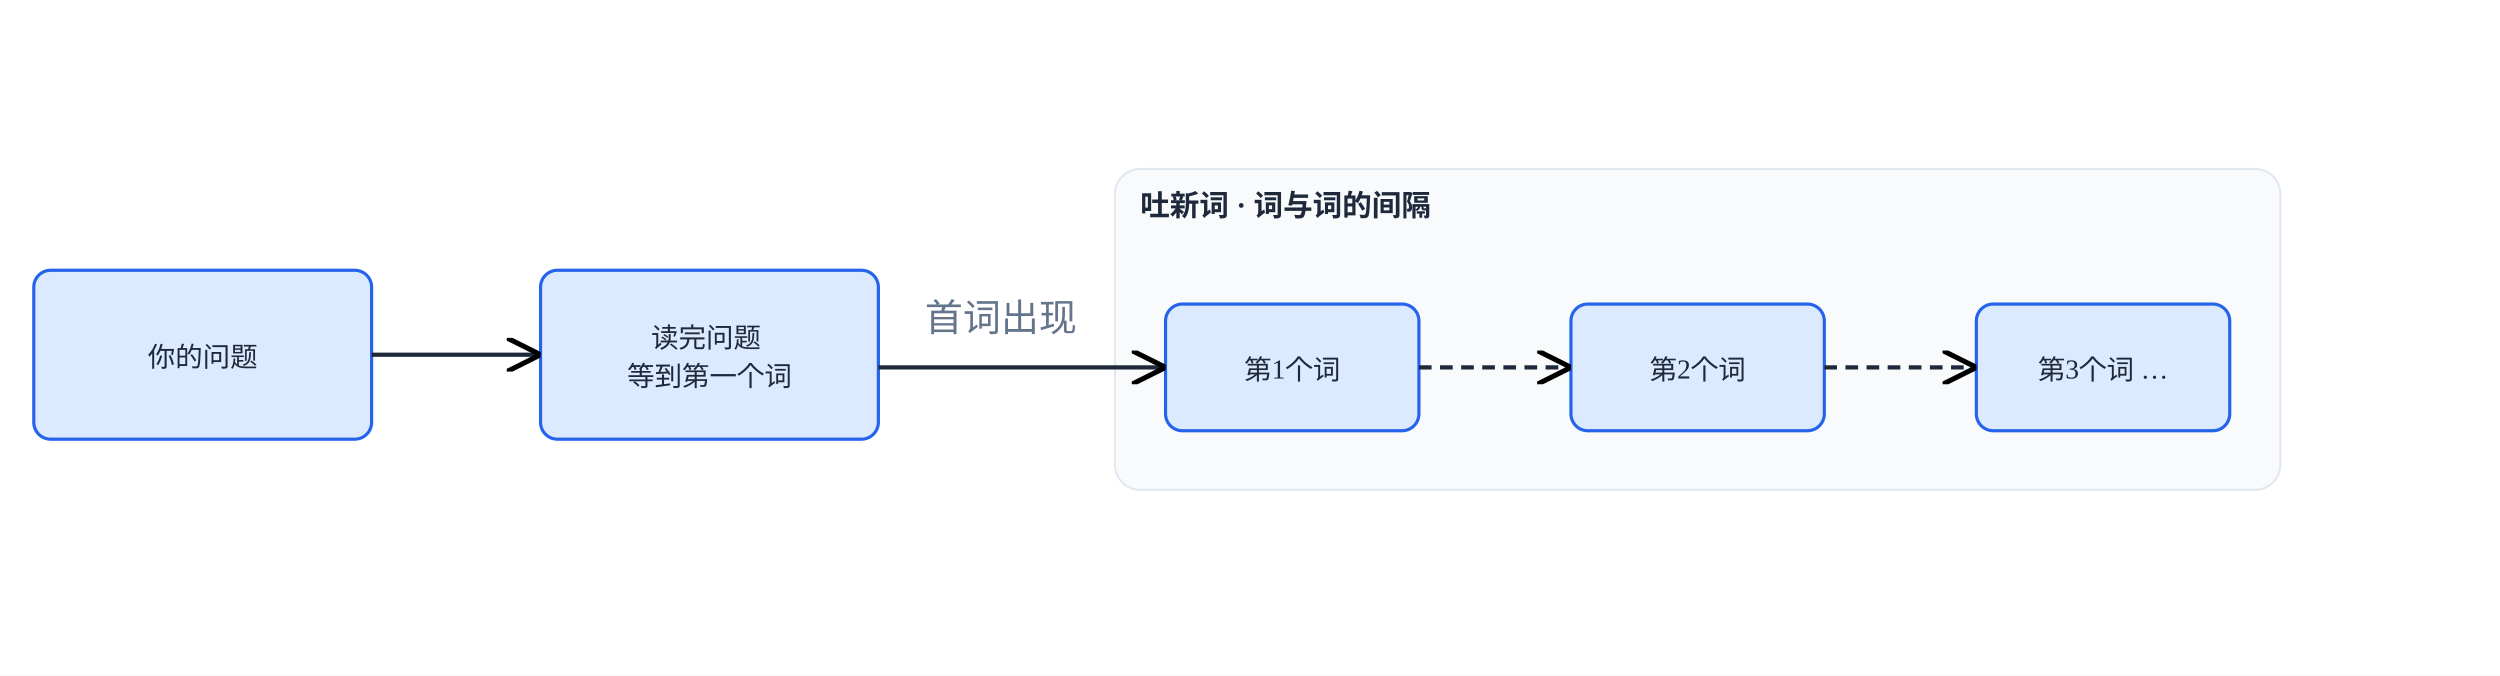
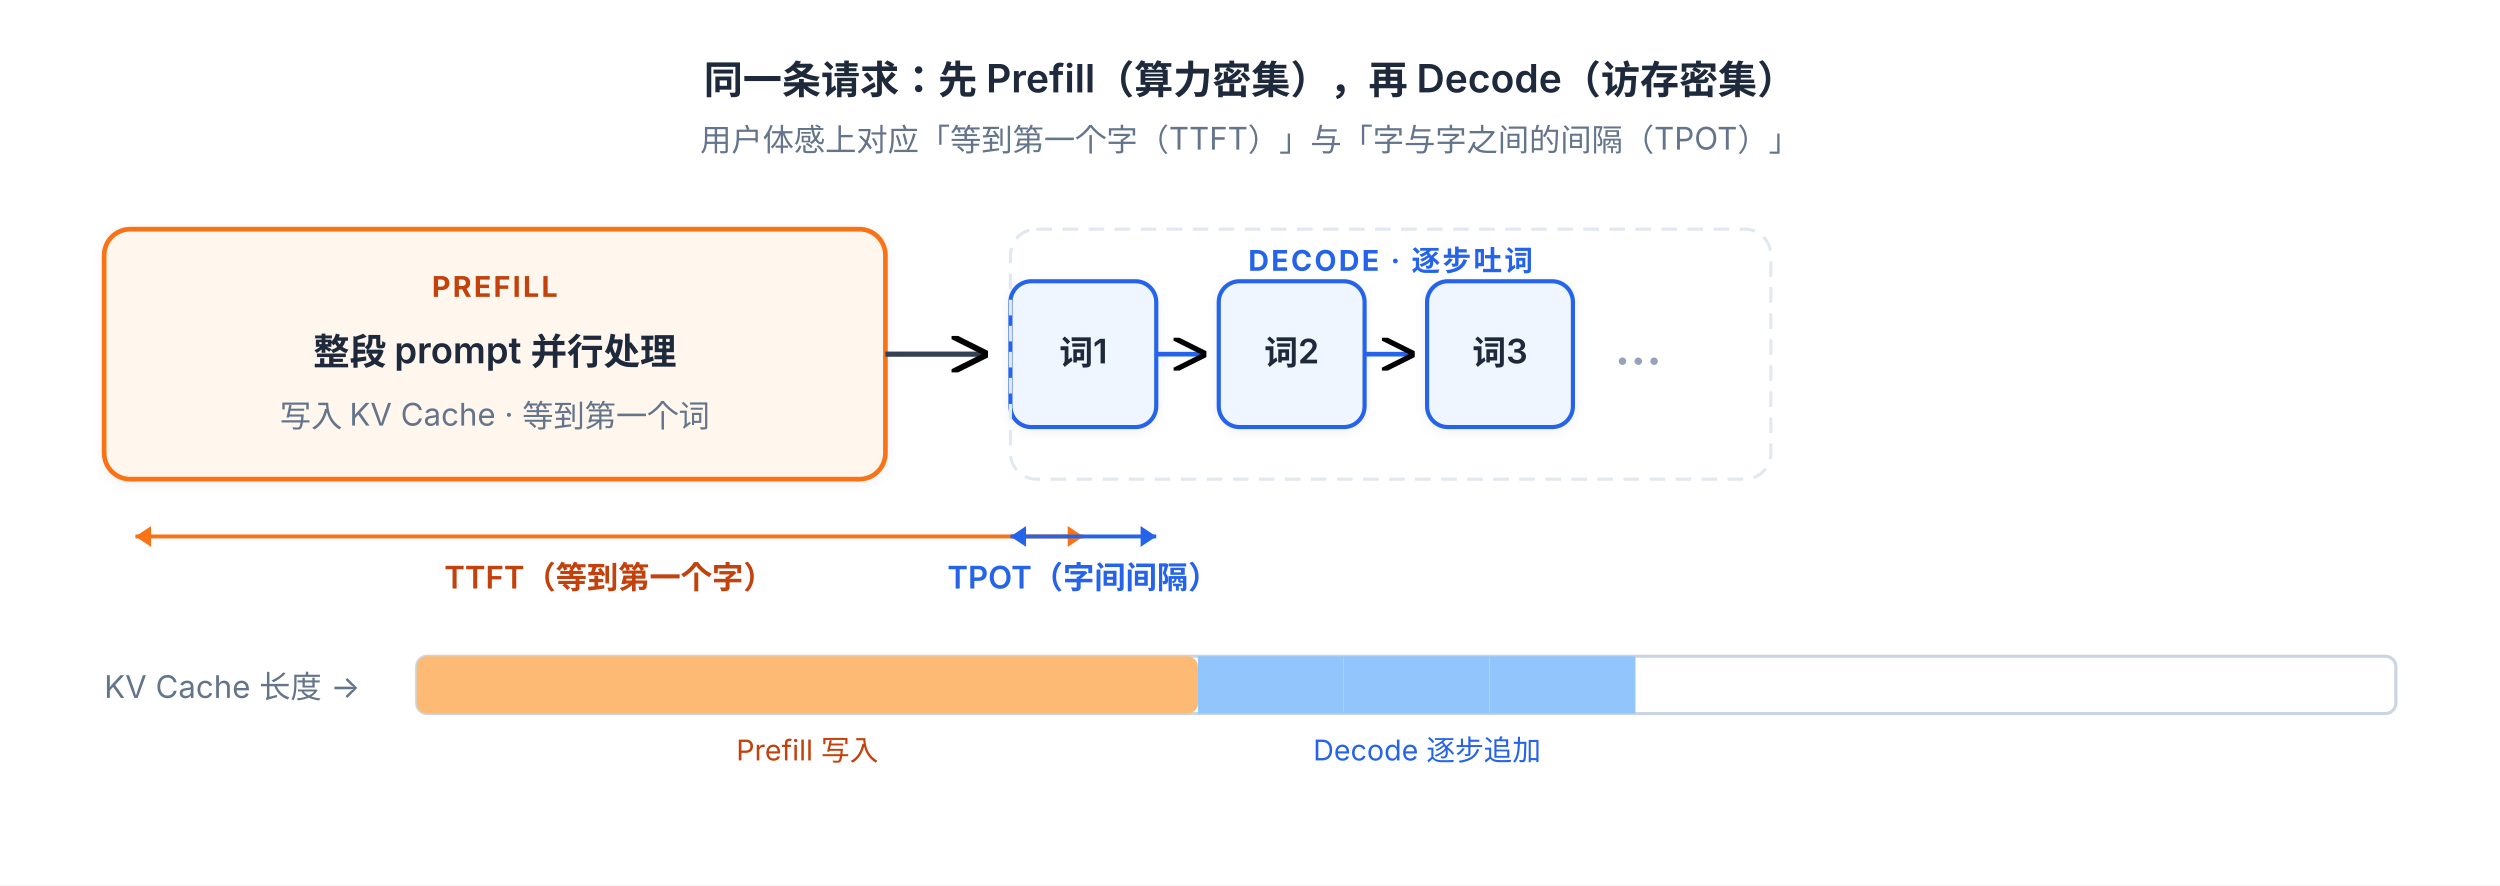
- <svg xmlns="http://www.w3.org/2000/svg" width="1184" height="320" viewBox="0 0 1184 320" data-drawio="PG14R3JhcGhNb2RlbCBkeD0iMTEyMCIgZHk9IjcyMCIgZ3JpZD0iMSIgZ3JpZFNpemU9IjgiIGd1aWRlcz0iMSIgdG9vbHRpcHM9IjEiIGNvbm5lY3Q9IjEiIGFycm93cz0iMSIgZm9sZD0iMSIgcGFnZT0iMSIgcGFnZVNjYWxlPSIxIiBwYWdlV2lkdGg9IjExODQiIHBhZ2VIZWlnaHQ9IjMyMCIgbWF0aD0iMSIgYmFja2dyb3VuZD0iI0ZGRkZGRiI+PHJvb3Q+PG14Q2VsbCBpZD0iMCIvPjxteENlbGwgaWQ9IjEiIHBhcmVudD0iMCIvPjxteENlbGwgaWQ9IjIiIHZhbHVlPSLlkJDmlrDor40gwrcg6K+N5LiO6K+N55qE6Ze06ZqUIiBzdHlsZT0icm91bmRlZD0xO2FyY1NpemU9MTI7aHRtbD0xO3doaXRlU3BhY2U9d3JhcDtmaWxsQ29sb3I9I0Y4RkFGQztzdHJva2VDb2xvcj0jRTJFOEYwO3N0cm9rZVdpZHRoPTE7Zm9udENvbG9yPSMxRTI5M0I7Zm9udFNpemU9MTQ7Zm9udEZhbWlseT1UaW1lcyBOZXcgUm9tYW4sU2ltU3VuO2ZvbnRTdHlsZT0xO3ZlcnRpY2FsQWxpZ249dG9wO2FsaWduPWxlZnQ7c3BhY2luZ0xlZnQ9MTI7c3BhY2luZ1RvcD0xMCIgdmVydGV4PSIxIiBwYXJlbnQ9IjEiPjxteEdlb21ldHJ5IHg9IjUyOCIgeT0iODAiIHdpZHRoPSI1NTIiIGhlaWdodD0iMTUyIiBhcz0iZ2VvbWV0cnkiLz48L214Q2VsbD48bXhDZWxsIGlkPSIzIiB2YWx1ZT0i5L2g55qE6Zeu6aKYIiBzdHlsZT0icm91bmRlZD0xO2FyY1NpemU9ODtodG1sPTE7d2hpdGVTcGFjZT13cmFwO2ZpbGxDb2xvcj0jREJFQUZFO3N0cm9rZUNvbG9yPSMyNTYzRUI7c3Ryb2tlV2lkdGg9MS41O2ZvbnRDb2xvcj0jMUUyOTNCO2ZvbnRTaXplPTEzO2ZvbnRGYW1pbHk9VGltZXMgTmV3IFJvbWFuLFNpbVN1bjt2ZXJ0aWNhbEFsaWduPW1pZGRsZTthbGlnbj1jZW50ZXIiIHZlcnRleD0iMSIgcGFyZW50PSIxIj48bXhHZW9tZXRyeSB4PSIxNiIgeT0iMTI4IiB3aWR0aD0iMTYwIiBoZWlnaHQ9IjgwIiBhcz0iZ2VvbWV0cnkiLz48L214Q2VsbD48bXhDZWxsIGlkPSI0IiB2YWx1ZT0i6K+75a6M6Zeu6aKYJmx0O2JyJmd0O+etieWIsOesrOS4gOS4quivjSIgc3R5bGU9InJvdW5kZWQ9MTthcmNTaXplPTg7aHRtbD0xO3doaXRlU3BhY2U9d3JhcDtmaWxsQ29sb3I9I0RCRUFGRTtzdHJva2VDb2xvcj0jMjU2M0VCO3N0cm9rZVdpZHRoPTEuNTtmb250Q29sb3I9IzFFMjkzQjtmb250U2l6ZT0xMztmb250RmFtaWx5PVRpbWVzIE5ldyBSb21hbixTaW1TdW47dmVydGljYWxBbGlnbj1taWRkbGU7YWxpZ249Y2VudGVyIiB2ZXJ0ZXg9IjEiIHBhcmVudD0iMSI+PG14R2VvbWV0cnkgeD0iMjU2IiB5PSIxMjgiIHdpZHRoPSIxNjAiIGhlaWdodD0iODAiIGFzPSJnZW9tZXRyeSIvPjwvbXhDZWxsPjxteENlbGwgaWQ9IjUiIHZhbHVlPSLnrKwx5Liq6K+NIiBzdHlsZT0icm91bmRlZD0xO2FyY1NpemU9ODtodG1sPTE7d2hpdGVTcGFjZT13cmFwO2ZpbGxDb2xvcj0jREJFQUZFO3N0cm9rZUNvbG9yPSMyNTYzRUI7c3Ryb2tlV2lkdGg9MS41O2ZvbnRDb2xvcj0jMUUyOTNCO2ZvbnRTaXplPTEzO2ZvbnRGYW1pbHk9VGltZXMgTmV3IFJvbWFuLFNpbVN1bjt2ZXJ0aWNhbEFsaWduPW1pZGRsZTthbGlnbj1jZW50ZXIiIHZlcnRleD0iMSIgcGFyZW50PSIyIj48bXhHZW9tZXRyeSB4PSIyNCIgeT0iNjQiIHdpZHRoPSIxMjAiIGhlaWdodD0iNjAiIGFzPSJnZW9tZXRyeSIvPjwvbXhDZWxsPjxteENlbGwgaWQ9IjYiIHZhbHVlPSLnrKwy5Liq6K+NIiBzdHlsZT0icm91bmRlZD0xO2FyY1NpemU9ODtodG1sPTE7d2hpdGVTcGFjZT13cmFwO2ZpbGxDb2xvcj0jREJFQUZFO3N0cm9rZUNvbG9yPSMyNTYzRUI7c3Ryb2tlV2lkdGg9MS41O2ZvbnRDb2xvcj0jMUUyOTNCO2ZvbnRTaXplPTEzO2ZvbnRGYW1pbHk9VGltZXMgTmV3IFJvbWFuLFNpbVN1bjt2ZXJ0aWNhbEFsaWduPW1pZGRsZTthbGlnbj1jZW50ZXIiIHZlcnRleD0iMSIgcGFyZW50PSIyIj48bXhHZW9tZXRyeSB4PSIyMTYiIHk9IjY0IiB3aWR0aD0iMTIwIiBoZWlnaHQ9IjYwIiBhcz0iZ2VvbWV0cnkiLz48L214Q2VsbD48bXhDZWxsIGlkPSI3IiB2YWx1ZT0i56ysM+S4quivjSDigKYiIHN0eWxlPSJyb3VuZGVkPTE7YXJjU2l6ZT04O2h0bWw9MTt3aGl0ZVNwYWNlPXdyYXA7ZmlsbENvbG9yPSNEQkVBRkU7c3Ryb2tlQ29sb3I9IzI1NjNFQjtzdHJva2VXaWR0aD0xLjU7Zm9udENvbG9yPSMxRTI5M0I7Zm9udFNpemU9MTM7Zm9udEZhbWlseT1UaW1lcyBOZXcgUm9tYW4sU2ltU3VuO3ZlcnRpY2FsQWxpZ249bWlkZGxlO2FsaWduPWNlbnRlciIgdmVydGV4PSIxIiBwYXJlbnQ9IjIiPjxteEdlb21ldHJ5IHg9IjQwOCIgeT0iNjQiIHdpZHRoPSIxMjAiIGhlaWdodD0iNjAiIGFzPSJnZW9tZXRyeSIvPjwvbXhDZWxsPjxteENlbGwgaWQ9IjgiIHZhbHVlPSIiIHN0eWxlPSJlZGdlU3R5bGU9b3J0aG9nb25hbEVkZ2VTdHlsZTtyb3VuZGVkPTA7b3J0aG9nb25hbExvb3A9MTtqZXR0eVNpemU9YXV0bztodG1sPTE7c3Ryb2tlQ29sb3I9IzFFMjkzQjtzdHJva2VXaWR0aD0yO2VuZEFycm93PW9wZW47ZW5kRmlsbD0wO2VuZFNpemU9MTI7ZXhpdFg9MTtleGl0WT0wLjU7ZXhpdER4PTA7ZXhpdER5PTA7ZW50cnlYPTA7ZW50cnlZPTAuNTtlbnRyeUR4PTA7ZW50cnlEeT0wO2p1bXBTdHlsZT1hcmM7anVtcFNpemU9OCIgZWRnZT0iMSIgcGFyZW50PSIxIiBzb3VyY2U9IjMiIHRhcmdldD0iNCI+PG14R2VvbWV0cnkgcmVsYXRpdmU9IjEiIGFzPSJnZW9tZXRyeSI+PC9teEdlb21ldHJ5PjwvbXhDZWxsPjxteENlbGwgaWQ9IjkiIHZhbHVlPSIiIHN0eWxlPSJlZGdlU3R5bGU9b3J0aG9nb25hbEVkZ2VTdHlsZTtyb3VuZGVkPTA7b3J0aG9nb25hbExvb3A9MTtqZXR0eVNpemU9YXV0bztodG1sPTE7c3Ryb2tlQ29sb3I9IzFFMjkzQjtzdHJva2VXaWR0aD0yO2VuZEFycm93PW9wZW47ZW5kRmlsbD0wO2VuZFNpemU9MTI7ZXhpdFg9MTtleGl0WT0wLjU3NTtleGl0RHg9MDtleGl0RHk9MDtlbnRyeVg9MDtlbnRyeVk9MC41O2VudHJ5RHg9MDtlbnRyeUR5PTA7anVtcFN0eWxlPWFyYztqdW1wU2l6ZT04IiBlZGdlPSIxIiBwYXJlbnQ9IjEiIHNvdXJjZT0iNCIgdGFyZ2V0PSI1Ij48bXhHZW9tZXRyeSByZWxhdGl2ZT0iMSIgYXM9Imdlb21ldHJ5Ij48L214R2VvbWV0cnk+PC9teENlbGw+PG14Q2VsbCBpZD0iMTAiIHZhbHVlPSLpppbor43lh7rnjrAiIHN0eWxlPSJlZGdlTGFiZWw7aHRtbD0xO2FsaWduPWNlbnRlcjt2ZXJ0aWNhbEFsaWduPW1pZGRsZTtmb250U2l6ZT0xODtmb250Q29sb3I9IzY0NzQ4Qjtmb250RmFtaWx5PVRpbWVzIE5ldyBSb21hbixTaW1TdW47IiB2ZXJ0ZXg9IjEiIGNvbm5lY3RhYmxlPSIwIiBwYXJlbnQ9IjkiPjxteEdlb21ldHJ5IHg9IjAuNSIgcmVsYXRpdmU9IjEiIGFzPSJnZW9tZXRyeSI+PG14UG9pbnQgeD0iMCIgeT0iLTIyIiBhcz0ib2Zmc2V0Ii8+PC9teEdlb21ldHJ5PjwvbXhDZWxsPjxteENlbGwgaWQ9IjExIiB2YWx1ZT0iIiBzdHlsZT0iZWRnZVN0eWxlPW9ydGhvZ29uYWxFZGdlU3R5bGU7cm91bmRlZD0wO29ydGhvZ29uYWxMb29wPTE7amV0dHlTaXplPWF1dG87aHRtbD0xO3N0cm9rZUNvbG9yPSMxRTI5M0I7c3Ryb2tlV2lkdGg9MjtlbmRBcnJvdz1vcGVuO2VuZEZpbGw9MDtlbmRTaXplPTEyO2V4aXRYPTE7ZXhpdFk9MC41O2V4aXREeD0wO2V4aXREeT0wO2VudHJ5WD0wO2VudHJ5WT0wLjU7ZW50cnlEeD0wO2VudHJ5RHk9MDtkYXNoZWQ9MTtkYXNoUGF0dGVybj02IDQ7anVtcFN0eWxlPWFyYztqdW1wU2l6ZT04IiBlZGdlPSIxIiBwYXJlbnQ9IjEiIHNvdXJjZT0iNSIgdGFyZ2V0PSI2Ij48bXhHZW9tZXRyeSByZWxhdGl2ZT0iMSIgYXM9Imdlb21ldHJ5Ij48L214R2VvbWV0cnk+PC9teENlbGw+PG14Q2VsbCBpZD0iMTIiIHZhbHVlPSIiIHN0eWxlPSJlZGdlU3R5bGU9b3J0aG9nb25hbEVkZ2VTdHlsZTtyb3VuZGVkPTA7b3J0aG9nb25hbExvb3A9MTtqZXR0eVNpemU9YXV0bztodG1sPTE7c3Ryb2tlQ29sb3I9IzFFMjkzQjtzdHJva2VXaWR0aD0yO2VuZEFycm93PW9wZW47ZW5kRmlsbD0wO2VuZFNpemU9MTI7ZXhpdFg9MTtleGl0WT0wLjU7ZXhpdER4PTA7ZXhpdER5PTA7ZW50cnlYPTA7ZW50cnlZPTAuNTtlbnRyeUR4PTA7ZW50cnlEeT0wO2Rhc2hlZD0xO2Rhc2hQYXR0ZXJuPTYgNDtqdW1wU3R5bGU9YXJjO2p1bXBTaXplPTgiIGVkZ2U9IjEiIHBhcmVudD0iMSIgc291cmNlPSI2IiB0YXJnZXQ9IjciPjxteEdlb21ldHJ5IHJlbGF0aXZlPSIxIiBhcz0iZ2VvbWV0cnkiPjwvbXhHZW9tZXRyeT48L214Q2VsbD48L3Jvb3Q+PC9teEdyYXBoTW9kZWw+">
+ <svg xmlns="http://www.w3.org/2000/svg" width="960" height="340" viewBox="0 0 960 340" role="img" aria-label="一次请求：Prefill 处理 prompt，Decode 逐步吐词">
  <defs>
-     <marker id="arrow-block" viewBox="0 0 10 10" refX="10" refY="5" markerWidth="8" markerHeight="8" orient="auto-start-reverse">
-       <path d="M 0 0 L 10 5 L 0 10 Z" fill="currentColor" />
+     <marker id="arrow" viewBox="0 0 10 10" refX="9" refY="5" markerWidth="7" markerHeight="7" orient="auto-start-reverse">
+       <path d="M 0 0 L 10 5 L 0 10" fill="none" stroke="currentColor" stroke-width="1.6" stroke-linejoin="round" />
    </marker>
-     <marker id="arrow-open" viewBox="0 0 10 10" refX="10" refY="5" markerWidth="8" markerHeight="8" orient="auto-start-reverse">
-       <path d="M 0 0 L 10 5 L 0 10" fill="none" stroke="currentColor" stroke-width="1.5" />
-     </marker>
-     <marker id="arrow-classic" viewBox="0 0 10 10" refX="10" refY="5" markerWidth="8" markerHeight="8" orient="auto-start-reverse">
-       <path d="M 0 0 L 10 5 L 0 10 L 3 5 Z" fill="currentColor" />
-     </marker>
-     <marker id="arrow-diamond" viewBox="0 0 12 12" refX="12" refY="6" markerWidth="10" markerHeight="10" orient="auto-start-reverse">
-       <path d="M 0 6 L 6 0 L 12 6 L 6 12 Z" fill="currentColor" />
-     </marker>
+     <filter id="shadow" x="-8%" y="-8%" width="116%" height="120%">
+       <feDropShadow dx="0" dy="1" stdDeviation="2" flood-color="#0f172a" flood-opacity="0.06" />
+     </filter>
  </defs>
-   <rect width="100%" height="100%" fill="#FFFFFF" />
-   <rect x="528" y="80" width="552" height="152" rx="12" fill="#F8FAFC" stroke="#E2E8F0" stroke-width="1" />
-   <text x="540" y="90" text-anchor="start" dominant-baseline="hanging" font-family="Times New Roman,SimSun" font-size="14" fill="#1E293B" font-weight="700">吐新词 · 词与词的间隔</text>
-   <rect x="16" y="128" width="160" height="80" rx="8" fill="#DBEAFE" stroke="#2563EB" stroke-width="1.5" />
-   <text x="96" y="168" text-anchor="middle" dominant-baseline="central" font-family="Times New Roman,SimSun" font-size="13" fill="#1E293B">你的问题</text>
-   <rect x="256" y="128" width="160" height="80" rx="8" fill="#DBEAFE" stroke="#2563EB" stroke-width="1.5" />
-   <text x="336" y="168" text-anchor="middle" dominant-baseline="central" font-family="Times New Roman,SimSun" font-size="13" fill="#1E293B">
-     <tspan x="336" dy="-9.1">读完问题</tspan>
-     <tspan x="336" dy="18.2">等到第一个词</tspan>
+   <rect width="960" height="340" fill="#FFFFFF" />
+   <text x="480" y="36" text-anchor="middle" font-family="Inter, system-ui, -apple-system, 'PingFang SC', 'Microsoft YaHei', sans-serif" font-size="15" font-weight="600" fill="#1E293B">
+     同一条请求：先 Prefill（算力密集），再 Decode（访存密集）
  </text>
-   <rect x="552" y="144" width="120" height="60" rx="8" fill="#DBEAFE" stroke="#2563EB" stroke-width="1.5" />
-   <text x="612" y="174" text-anchor="middle" dominant-baseline="central" font-family="Times New Roman,SimSun" font-size="13" fill="#1E293B">第1个词</text>
-   <rect x="744" y="144" width="120" height="60" rx="8" fill="#DBEAFE" stroke="#2563EB" stroke-width="1.5" />
-   <text x="804" y="174" text-anchor="middle" dominant-baseline="central" font-family="Times New Roman,SimSun" font-size="13" fill="#1E293B">第2个词</text>
-   <rect x="936" y="144" width="120" height="60" rx="8" fill="#DBEAFE" stroke="#2563EB" stroke-width="1.5" />
-   <text x="996" y="174" text-anchor="middle" dominant-baseline="central" font-family="Times New Roman,SimSun" font-size="13" fill="#1E293B">第3个词 …</text>
-   <line x1="176" y1="168" x2="256" y2="168" stroke="#1E293B" stroke-width="2" marker-end="url(#arrow-open)" style="color: #1E293B" fill="none" />
-   <line x1="416" y1="174" x2="552" y2="174" stroke="#1E293B" stroke-width="2" marker-end="url(#arrow-open)" style="color: #1E293B" fill="none" />
-   <line x1="672" y1="174" x2="744" y2="174" stroke="#1E293B" stroke-width="2" stroke-dasharray="6 4" marker-end="url(#arrow-open)" style="color: #1E293B" fill="none" />
-   <line x1="864" y1="174" x2="936" y2="174" stroke="#1E293B" stroke-width="2" stroke-dasharray="6 4" marker-end="url(#arrow-open)" style="color: #1E293B" fill="none" />
-   <text x="474" y="149" text-anchor="middle" dominant-baseline="central" font-family="Times New Roman,SimSun" font-size="18" fill="#64748B">首词出现</text>
+   <text x="480" y="58" text-anchor="middle" font-family="Inter, system-ui, -apple-system, 'PingFang SC', 'Microsoft YaHei', sans-serif" font-size="12" fill="#64748B">
+     用户体感上对应「等到第一个字（TTFT）」与「字与字之间的间隔（TPOT）」
+   </text>
+   <rect x="40" y="88" width="300" height="96" rx="10" fill="#FFF7ED" stroke="#F97316" stroke-width="1.8" filter="url(#shadow)" />
+   <text x="190" y="114" text-anchor="middle" font-family="Inter, system-ui, -apple-system, 'PingFang SC', 'Microsoft YaHei', sans-serif" font-size="11" font-weight="700" letter-spacing="0.08em" fill="#C2410C">PREFILL</text>
+   <text x="190" y="140" text-anchor="middle" font-family="Inter, system-ui, -apple-system, 'PingFang SC', 'Microsoft YaHei', sans-serif" font-size="14" font-weight="600" fill="#1E293B">整段 prompt 并行处理</text>
+   <text x="190" y="164" text-anchor="middle" font-family="Inter, system-ui, -apple-system, 'PingFang SC', 'Microsoft YaHei', sans-serif" font-size="12" fill="#64748B">写入 KV Cache · 等到第一个词</text>
+   <line x1="340" y1="136" x2="378" y2="136" stroke="#334155" stroke-width="2" marker-end="url(#arrow)" style="color:#334155" />
+   <g font-family="Inter, system-ui, -apple-system, 'PingFang SC', 'Microsoft YaHei', sans-serif">
+     <rect x="388" y="108" width="56" height="56" rx="8" fill="#EFF6FF" stroke="#2563EB" stroke-width="1.6" filter="url(#shadow)" />
+     <text x="416" y="140" text-anchor="middle" font-size="13" font-weight="600" fill="#1E293B">词1</text>
+     <line x1="444" y1="136" x2="462" y2="136" stroke="#2563EB" stroke-width="1.8" marker-end="url(#arrow)" style="color:#2563EB" />
+     <rect x="468" y="108" width="56" height="56" rx="8" fill="#EFF6FF" stroke="#2563EB" stroke-width="1.6" filter="url(#shadow)" />
+     <text x="496" y="140" text-anchor="middle" font-size="13" font-weight="600" fill="#1E293B">词2</text>
+     <line x1="524" y1="136" x2="542" y2="136" stroke="#2563EB" stroke-width="1.8" marker-end="url(#arrow)" style="color:#2563EB" />
+     <rect x="548" y="108" width="56" height="56" rx="8" fill="#EFF6FF" stroke="#2563EB" stroke-width="1.6" filter="url(#shadow)" />
+     <text x="576" y="140" text-anchor="middle" font-size="13" font-weight="600" fill="#1E293B">词3</text>
+     <text x="620" y="140" text-anchor="start" font-size="20" font-weight="500" fill="#94A3B8">…</text>
+   </g>
+   <rect x="388" y="88" width="292" height="96" rx="10" fill="none" stroke="#E2E8F0" stroke-width="1.2" stroke-dasharray="6 4" />
+   <text x="534" y="104" text-anchor="middle" font-family="Inter, system-ui, -apple-system, 'PingFang SC', 'Microsoft YaHei', sans-serif" font-size="11" font-weight="700" letter-spacing="0.08em" fill="#2563EB">DECODE · 逐步吐词</text>
+   <line x1="52" y1="206" x2="416" y2="206" stroke="#F97316" stroke-width="1.5" />
+   <polygon points="52,206 58,202 58,210" fill="#F97316" />
+   <polygon points="416,206 410,202 410,210" fill="#F97316" />
+   <text x="234" y="226" text-anchor="middle" font-family="Inter, system-ui, -apple-system, 'PingFang SC', 'Microsoft YaHei', sans-serif" font-size="12" font-weight="600" fill="#C2410C">TTFT（等到第一个字）</text>
+   <line x1="388" y1="206" x2="444" y2="206" stroke="#2563EB" stroke-width="1.5" />
+   <polygon points="388,206 394,202 394,210" fill="#2563EB" />
+   <polygon points="444,206 438,202 438,210" fill="#2563EB" />
+   <text x="416" y="226" text-anchor="middle" font-family="Inter, system-ui, -apple-system, 'PingFang SC', 'Microsoft YaHei', sans-serif" font-size="12" font-weight="600" fill="#2563EB">TPOT（字间间隔）</text>
+   <text x="40" y="268" font-family="Inter, system-ui, -apple-system, 'PingFang SC', 'Microsoft YaHei', sans-serif" font-size="12" fill="#64748B">KV Cache 长度 →</text>
+   <rect x="160" y="252" width="760" height="22" rx="4" fill="#FFFFFF" stroke="#CBD5E1" stroke-width="1.2" />
+   <rect x="160" y="252" width="300" height="22" rx="4" fill="#FDBA74" stroke="none" />
+   <rect x="460" y="252" width="56" height="22" fill="#93C5FD" stroke="none" />
+   <rect x="516" y="252" width="56" height="22" fill="#93C5FD" stroke="none" />
+   <rect x="572" y="252" width="56" height="22" fill="#93C5FD" stroke="none" />
+   <text x="310" y="292" text-anchor="middle" font-family="Inter, system-ui, -apple-system, 'PingFang SC', 'Microsoft YaHei', sans-serif" font-size="11" fill="#C2410C">Prefill 写入</text>
+   <text x="548" y="292" text-anchor="middle" font-family="Inter, system-ui, -apple-system, 'PingFang SC', 'Microsoft YaHei', sans-serif" font-size="11" fill="#2563EB">Decode 逐步追加</text>
</svg>
